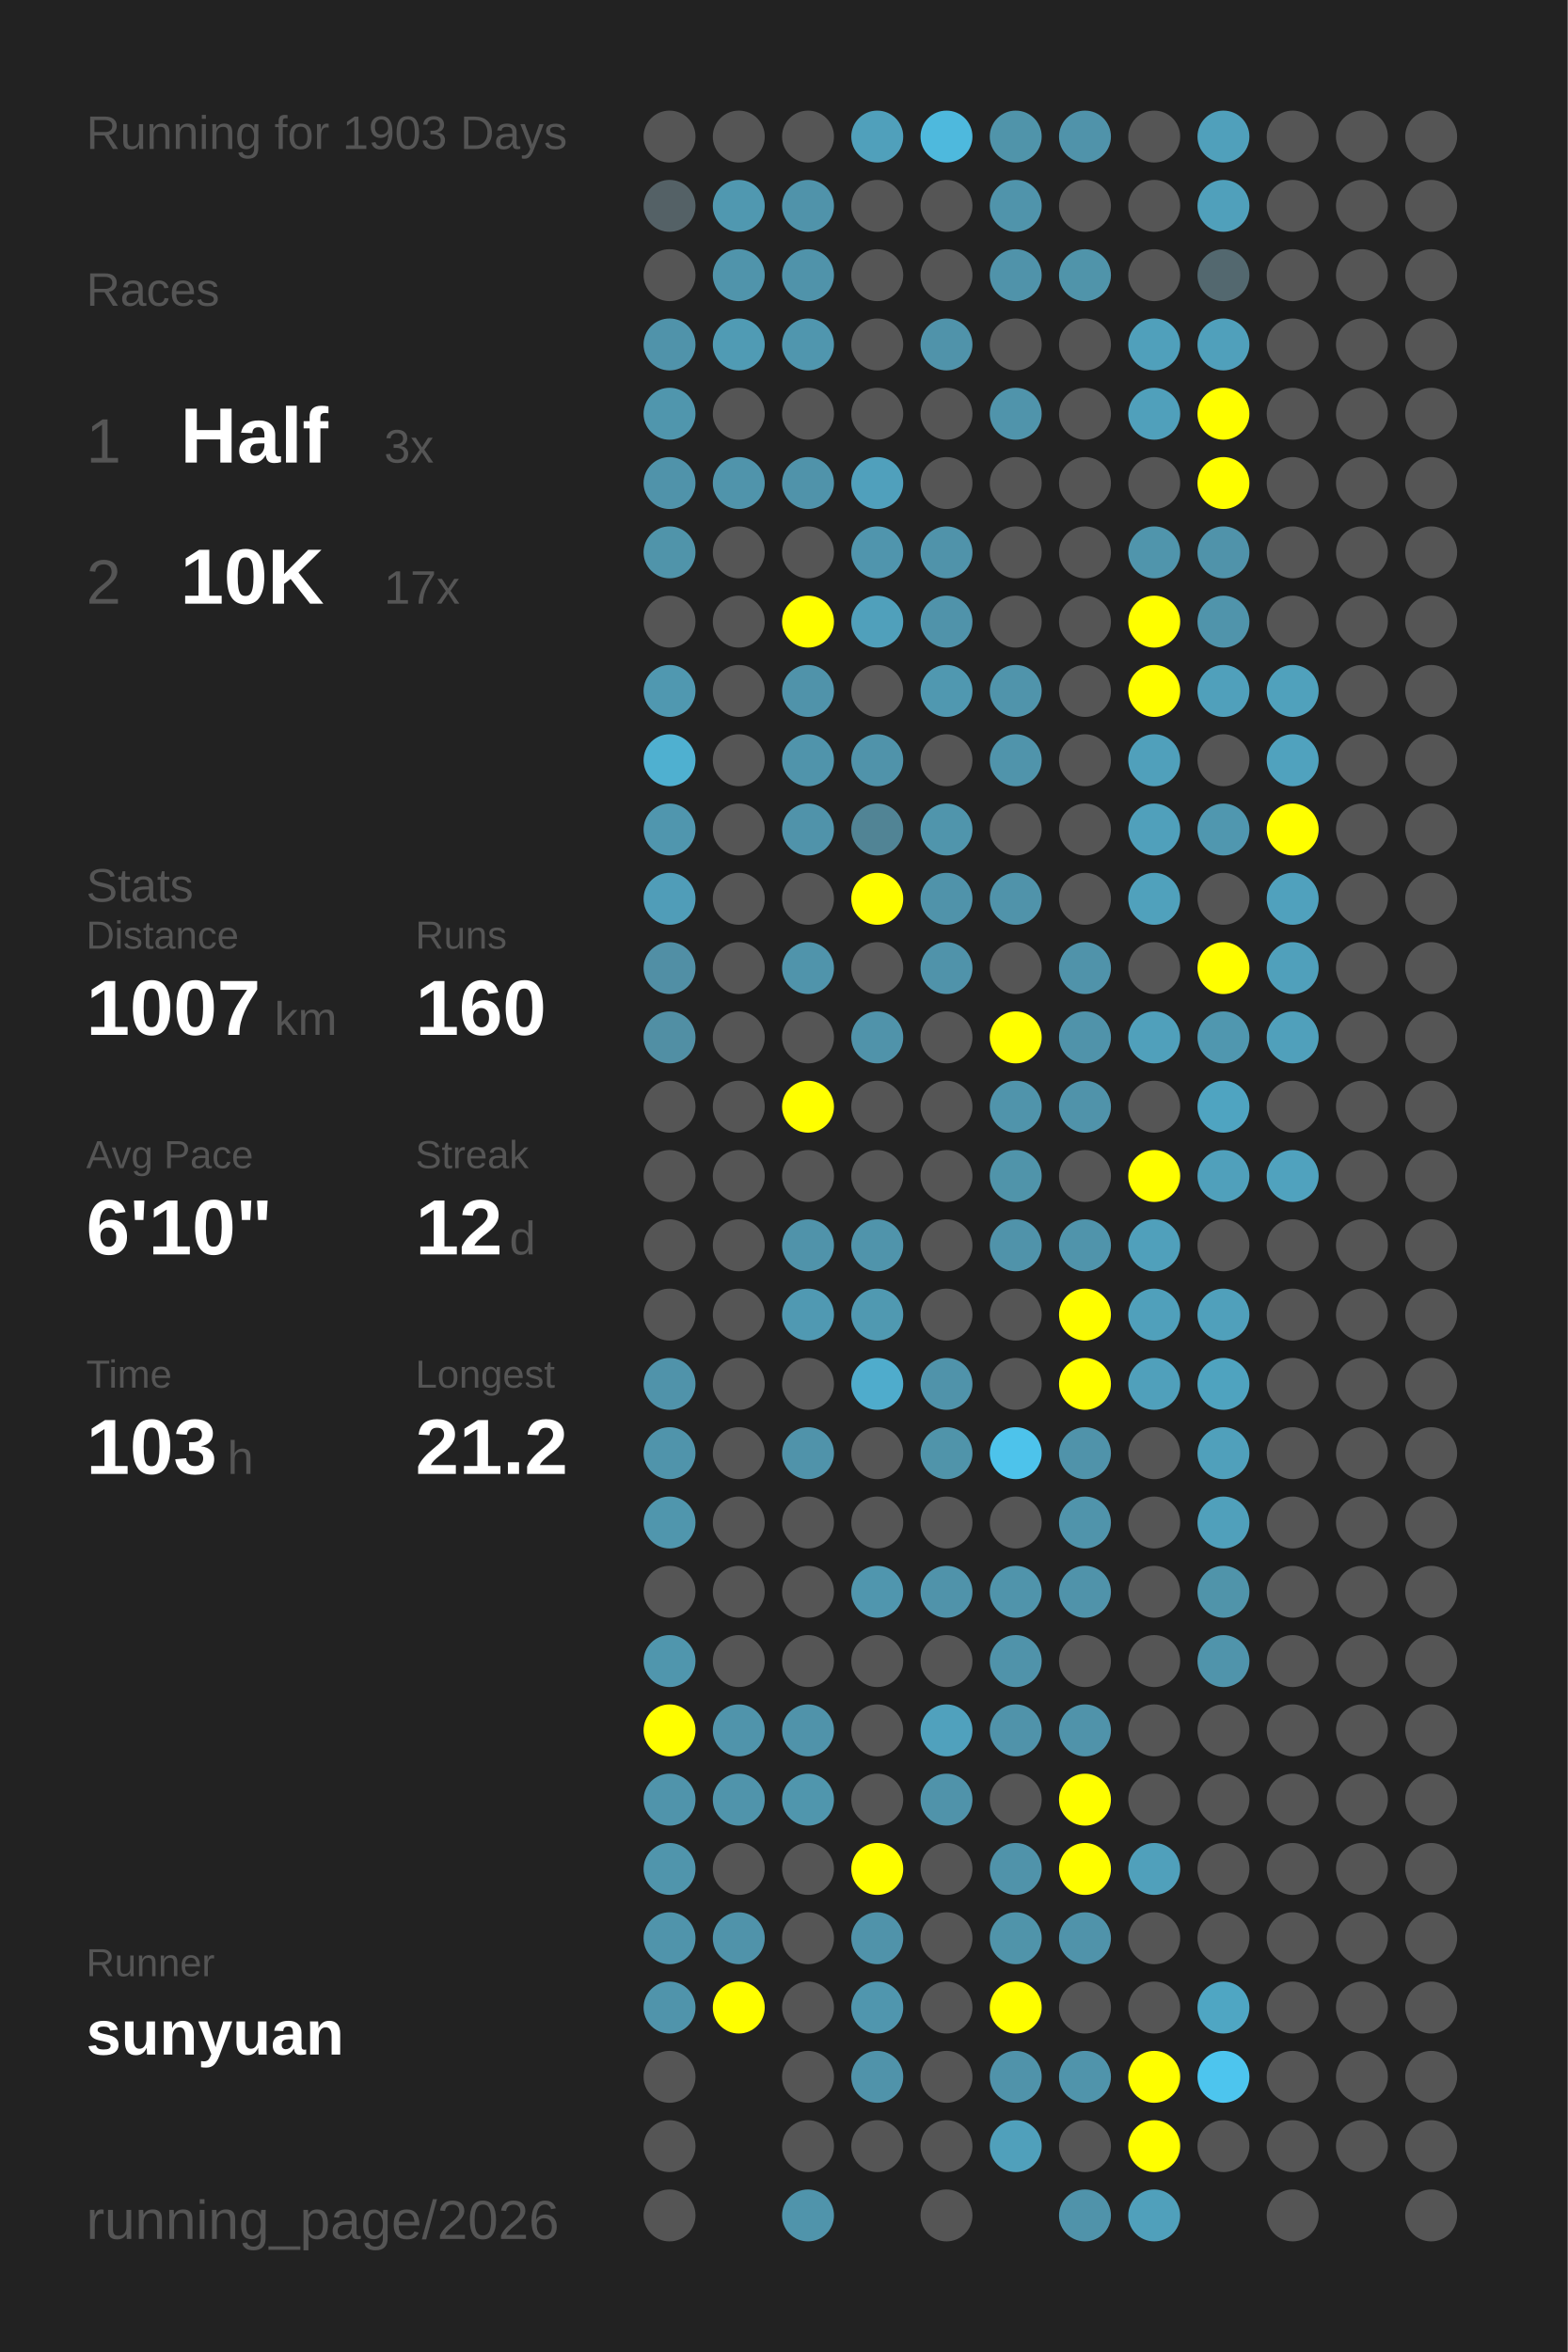
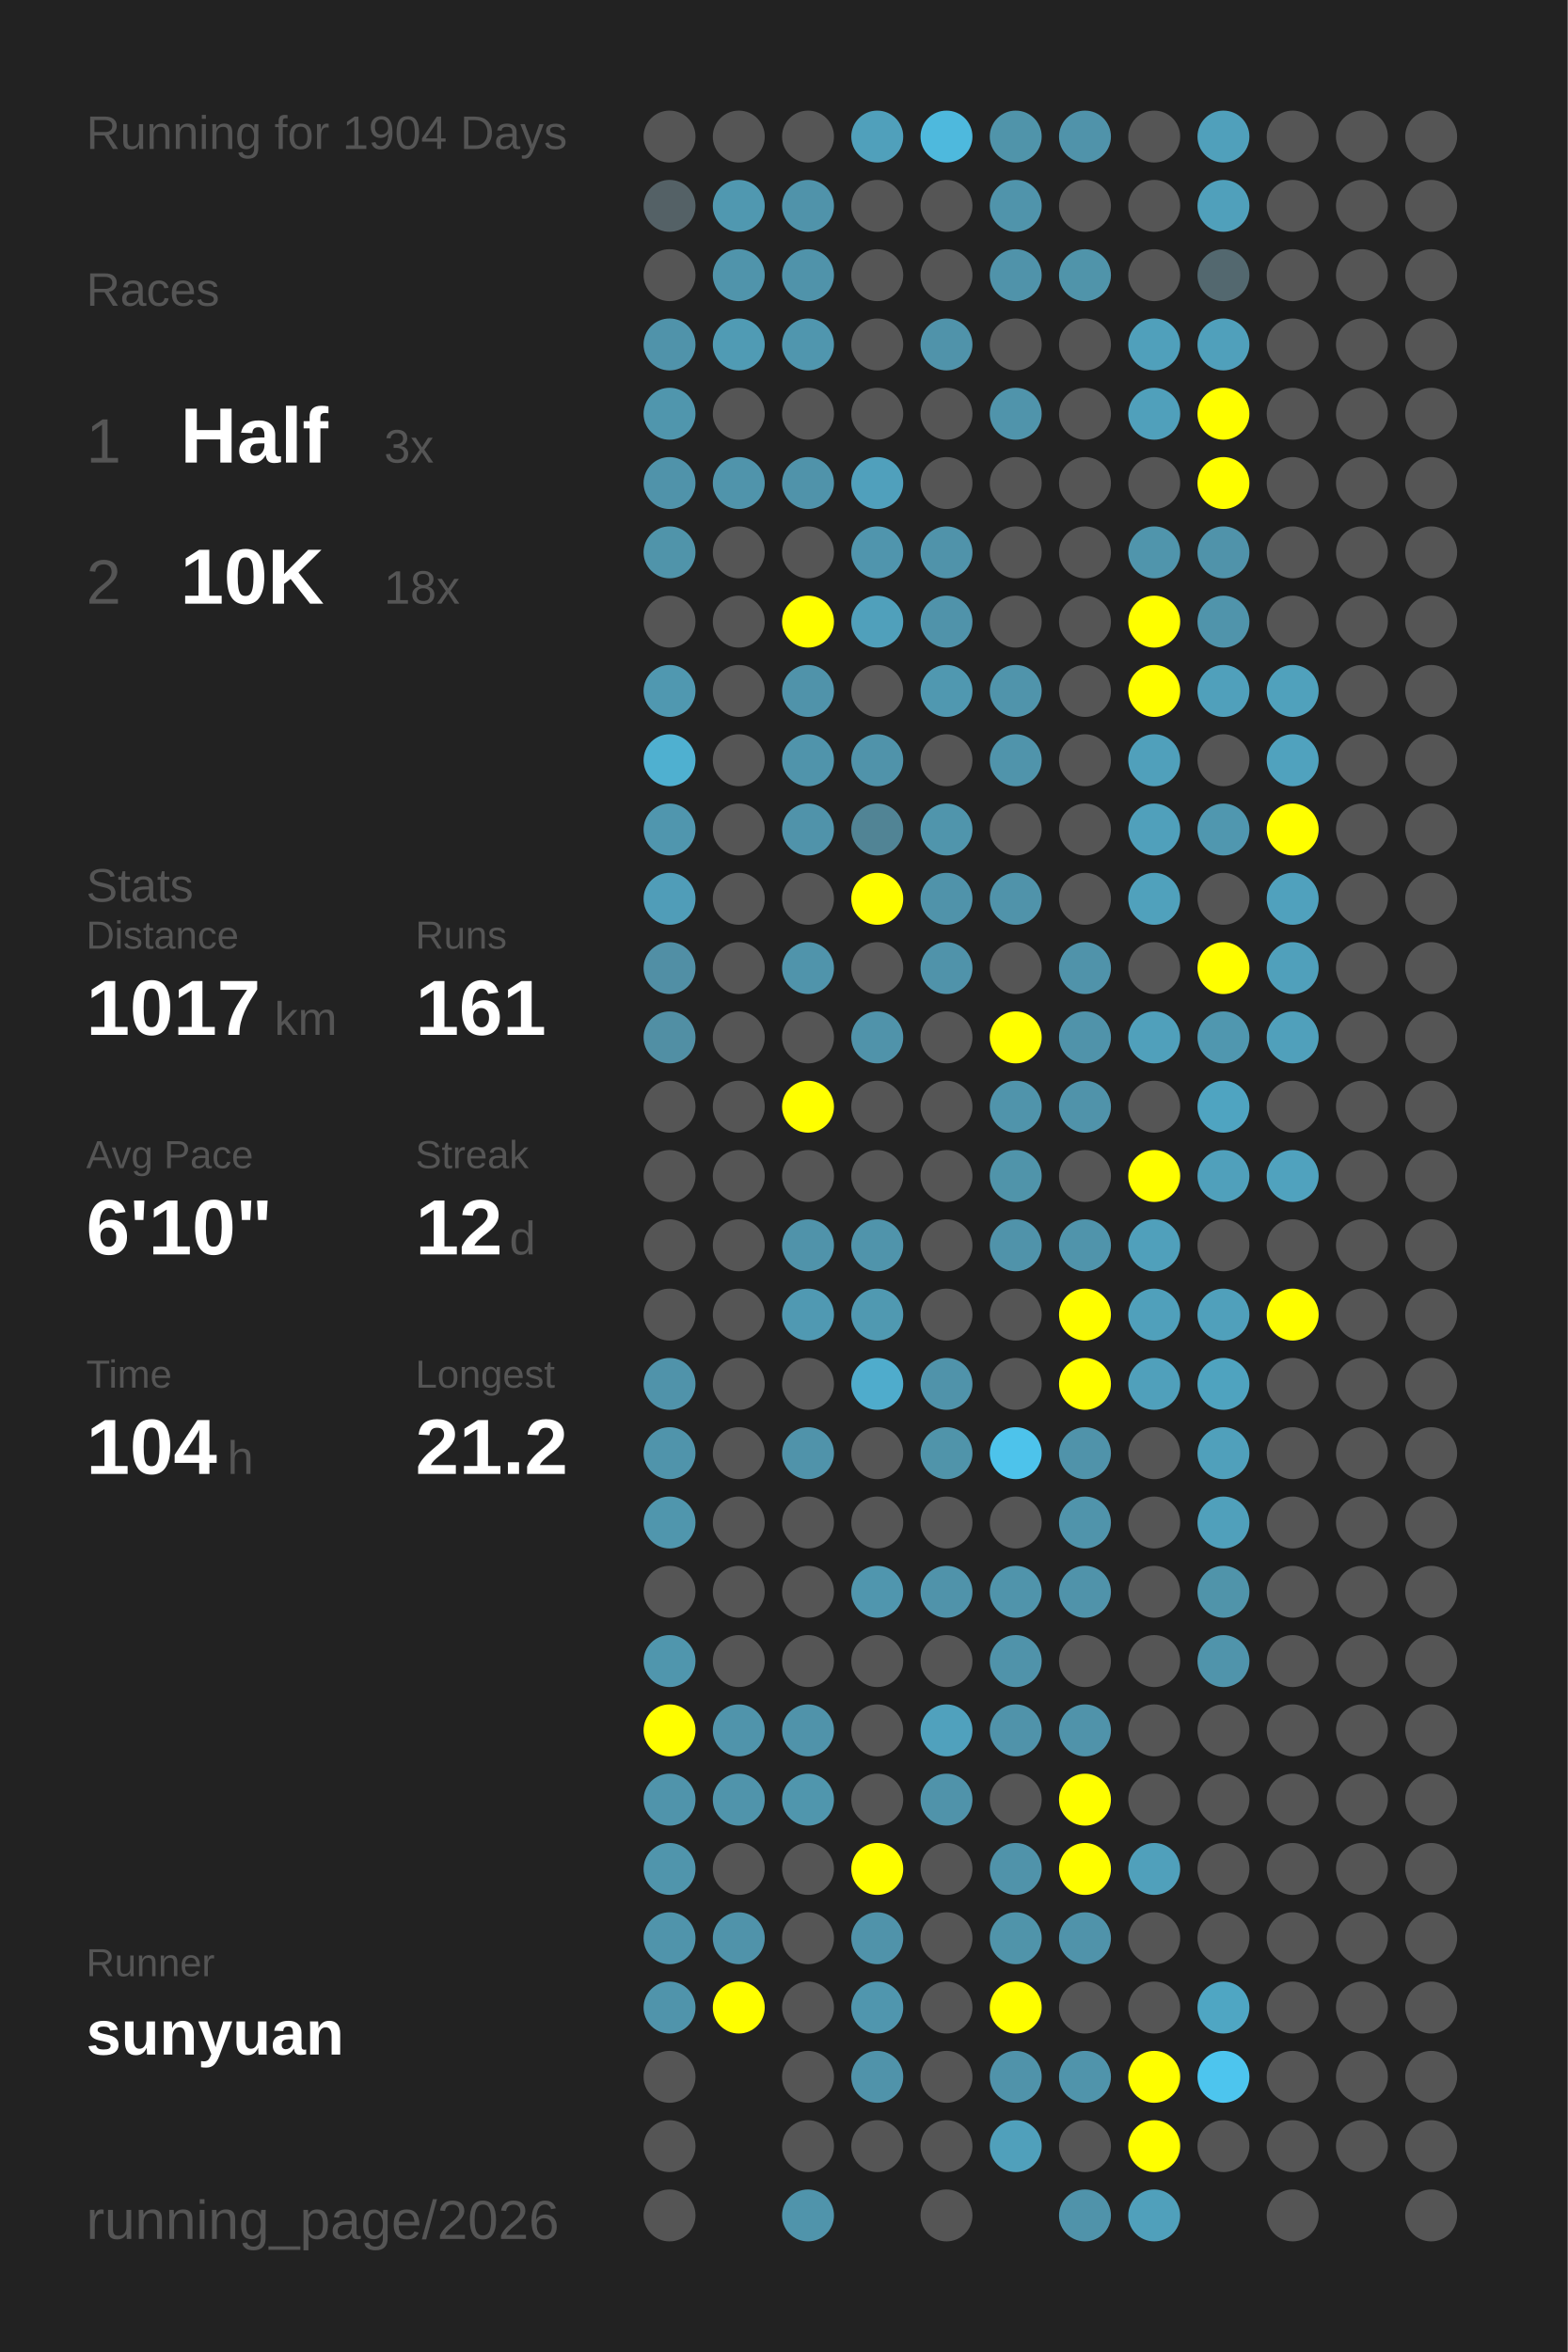
<svg xmlns="http://www.w3.org/2000/svg" baseProfile="full" height="300mm" version="1.1" viewBox="0,0,200,300" width="200mm">
  <defs />
  <rect fill="#222222" height="300" width="200" x="0" y="0" />
-   <text fill="#555555" style="font-size:6px; font-family:Arial;" x="11" y="19">Running for 1903 Days</text>
+   <text fill="#555555" style="font-size:6px; font-family:Arial;" x="11" y="19">Running for 1904 Days</text>
  <text fill="#555555" style="font-size:6px; font-family:Arial;" x="11" y="39">Races</text>
  <text fill="#555555" style="font-size:8px; font-family:Arial;" x="11" y="59">1</text>
  <text fill="#FFFFFF" style="font-size:10px; font-family:Arial; font-weight:bold;" x="23" y="59">Half</text>
  <text fill="#555555" style="font-size:6px; font-family:Arial;" x="49" y="59">3x</text>
  <text fill="#555555" style="font-size:8px; font-family:Arial;" x="11" y="77">2</text>
  <text fill="#FFFFFF" style="font-size:10px; font-family:Arial; font-weight:bold;" x="23" y="77">10K</text>
-   <text fill="#555555" style="font-size:6px; font-family:Arial;" x="49" y="77">17x</text>
+   <text fill="#555555" style="font-size:6px; font-family:Arial;" x="49" y="77">18x</text>
  <text fill="#555555" style="font-size:6px; font-family:Arial;" x="11" y="115">Stats</text>
  <text fill="#555555" style="font-size:5px; font-family:Arial;" x="11" y="121">Distance</text>
-   <text fill="#FFFFFF" style="font-size:10px; font-family:Arial; font-weight:bold;" x="11" y="132">1007</text>
+   <text fill="#FFFFFF" style="font-size:10px; font-family:Arial; font-weight:bold;" x="11" y="132">1017</text>
  <text fill="#555555" style="font-size:6px; font-family:Arial;" x="35" y="132">km</text>
  <text fill="#555555" style="font-size:5px; font-family:Arial;" x="53" y="121">Runs</text>
-   <text fill="#FFFFFF" style="font-size:10px; font-family:Arial; font-weight:bold;" x="53" y="132">160</text>
+   <text fill="#FFFFFF" style="font-size:10px; font-family:Arial; font-weight:bold;" x="53" y="132">161</text>
  <text fill="#555555" style="font-size:5px; font-family:Arial;" x="11" y="149">Avg Pace</text>
  <text fill="#FFFFFF" style="font-size:10px; font-family:Arial; font-weight:bold;" x="11" y="160">6'10"</text>
  <text fill="#555555" style="font-size:5px; font-family:Arial;" x="53" y="149">Streak</text>
  <text fill="#FFFFFF" style="font-size:10px; font-family:Arial; font-weight:bold;" x="53" y="160">12</text>
  <text fill="#555555" style="font-size:6px; font-family:Arial;" x="65" y="160">d</text>
  <text fill="#555555" style="font-size:5px; font-family:Arial;" x="11" y="177">Time</text>
-   <text fill="#FFFFFF" style="font-size:10px; font-family:Arial; font-weight:bold;" x="11" y="188">103</text>
+   <text fill="#FFFFFF" style="font-size:10px; font-family:Arial; font-weight:bold;" x="11" y="188">104</text>
  <text fill="#555555" style="font-size:6px; font-family:Arial;" x="29" y="188">h</text>
  <text fill="#555555" style="font-size:5px; font-family:Arial;" x="53" y="177">Longest</text>
  <text fill="#FFFFFF" style="font-size:10px; font-family:Arial; font-weight:bold;" x="53" y="188">21.2</text>
  <text fill="#555555" style="font-size:5px; font-family:Arial;" x="11" y="252.065">Runner</text>
  <text fill="#FFFFFF" style="font-size:8px; font-family:Arial; font-weight:bold;" x="11" y="262.065">sunyuan</text>
  <text fill="#555555" style="font-size:7px; font-family:Arial;" x="11" y="285.581">running_page/2026</text>
  <circle cx="85.417" cy="17.419" fill="#555555" r="3.312" />
  <circle cx="85.417" cy="26.258" fill="#546166" r="3.312" />
  <circle cx="85.417" cy="35.097" fill="#555555" r="3.312" />
  <circle cx="85.417" cy="43.935" fill="#5093aa" r="3.312" />
  <circle cx="85.417" cy="52.774" fill="#5096ad" r="3.312" />
  <circle cx="85.417" cy="61.613" fill="#5093aa" r="3.312" />
  <circle cx="85.417" cy="70.452" fill="#5094aa" r="3.312" />
  <circle cx="85.417" cy="79.29" fill="#555555" r="3.312" />
  <circle cx="85.417" cy="88.129" fill="#5098b0" r="3.312" />
  <circle cx="85.417" cy="96.968" fill="#4fb0d0" r="3.312" />
  <circle cx="85.417" cy="105.806" fill="#5096ae" r="3.312" />
  <circle cx="85.417" cy="114.645" fill="#509db8" r="3.312" />
  <circle cx="85.417" cy="123.484" fill="#518fa5" r="3.312" />
  <circle cx="85.417" cy="132.323" fill="#518fa4" r="3.312" />
  <circle cx="85.417" cy="141.161" fill="#555555" r="3.312" />
  <circle cx="85.417" cy="150" fill="#555555" r="3.312" />
  <circle cx="85.417" cy="158.839" fill="#555555" r="3.312" />
  <circle cx="85.417" cy="167.677" fill="#555555" r="3.312" />
  <circle cx="85.417" cy="176.516" fill="#5093aa" r="3.312" />
  <circle cx="85.417" cy="185.355" fill="#5094ab" r="3.312" />
  <circle cx="85.417" cy="194.194" fill="#5096ad" r="3.312" />
  <circle cx="85.417" cy="203.032" fill="#555555" r="3.312" />
  <circle cx="85.417" cy="211.871" fill="#5096ad" r="3.312" />
  <circle cx="85.417" cy="220.71" fill="#FFFF00" r="3.312" />
  <circle cx="85.417" cy="229.548" fill="#5094ab" r="3.312" />
  <circle cx="85.417" cy="238.387" fill="#5095ac" r="3.312" />
  <circle cx="85.417" cy="247.226" fill="#5094ab" r="3.312" />
  <circle cx="85.417" cy="256.065" fill="#5094ab" r="3.312" />
  <circle cx="85.417" cy="264.903" fill="#555555" r="3.312" />
  <circle cx="85.417" cy="273.742" fill="#555555" r="3.312" />
  <circle cx="85.417" cy="282.581" fill="#555555" r="3.312" />
  <circle cx="94.25" cy="17.419" fill="#555555" r="3.312" />
  <circle cx="94.25" cy="26.258" fill="#5098b0" r="3.312" />
  <circle cx="94.25" cy="35.097" fill="#5094ab" r="3.312" />
  <circle cx="94.25" cy="43.935" fill="#509bb4" r="3.312" />
  <circle cx="94.25" cy="52.774" fill="#555555" r="3.312" />
  <circle cx="94.25" cy="61.613" fill="#5094ab" r="3.312" />
  <circle cx="94.25" cy="70.452" fill="#555555" r="3.312" />
  <circle cx="94.25" cy="79.29" fill="#555555" r="3.312" />
  <circle cx="94.25" cy="88.129" fill="#555555" r="3.312" />
  <circle cx="94.25" cy="96.968" fill="#555555" r="3.312" />
  <circle cx="94.25" cy="105.806" fill="#555555" r="3.312" />
  <circle cx="94.25" cy="114.645" fill="#555555" r="3.312" />
  <circle cx="94.25" cy="123.484" fill="#555555" r="3.312" />
  <circle cx="94.25" cy="132.323" fill="#555555" r="3.312" />
  <circle cx="94.25" cy="141.161" fill="#555555" r="3.312" />
  <circle cx="94.25" cy="150" fill="#555555" r="3.312" />
  <circle cx="94.25" cy="158.839" fill="#555555" r="3.312" />
  <circle cx="94.25" cy="167.677" fill="#555555" r="3.312" />
  <circle cx="94.25" cy="176.516" fill="#555555" r="3.312" />
  <circle cx="94.25" cy="185.355" fill="#555555" r="3.312" />
  <circle cx="94.25" cy="194.194" fill="#555555" r="3.312" />
  <circle cx="94.25" cy="203.032" fill="#555555" r="3.312" />
  <circle cx="94.25" cy="211.871" fill="#555555" r="3.312" />
  <circle cx="94.25" cy="220.71" fill="#5094ab" r="3.312" />
  <circle cx="94.25" cy="229.548" fill="#5094ab" r="3.312" />
  <circle cx="94.25" cy="238.387" fill="#555555" r="3.312" />
  <circle cx="94.25" cy="247.226" fill="#5093aa" r="3.312" />
  <circle cx="94.25" cy="256.065" fill="#FFFF00" r="3.312" />
  <circle cx="103.083" cy="17.419" fill="#555555" r="3.312" />
  <circle cx="103.083" cy="26.258" fill="#5093aa" r="3.312" />
  <circle cx="103.083" cy="35.097" fill="#5093aa" r="3.312" />
  <circle cx="103.083" cy="43.935" fill="#5096ae" r="3.312" />
  <circle cx="103.083" cy="52.774" fill="#555555" r="3.312" />
  <circle cx="103.083" cy="61.613" fill="#5093aa" r="3.312" />
  <circle cx="103.083" cy="70.452" fill="#555555" r="3.312" />
  <circle cx="103.083" cy="79.29" fill="#FFFF00" r="3.312" />
  <circle cx="103.083" cy="88.129" fill="#5093aa" r="3.312" />
  <circle cx="103.083" cy="96.968" fill="#5094ab" r="3.312" />
  <circle cx="103.083" cy="105.806" fill="#5093aa" r="3.312" />
  <circle cx="103.083" cy="114.645" fill="#555555" r="3.312" />
  <circle cx="103.083" cy="123.484" fill="#5094ab" r="3.312" />
  <circle cx="103.083" cy="132.323" fill="#555555" r="3.312" />
  <circle cx="103.083" cy="141.161" fill="#FFFF00" r="3.312" />
  <circle cx="103.083" cy="150" fill="#555555" r="3.312" />
  <circle cx="103.083" cy="158.839" fill="#5093aa" r="3.312" />
  <circle cx="103.083" cy="167.677" fill="#5099b2" r="3.312" />
  <circle cx="103.083" cy="176.516" fill="#555555" r="3.312" />
  <circle cx="103.083" cy="185.355" fill="#5093aa" r="3.312" />
  <circle cx="103.083" cy="194.194" fill="#555555" r="3.312" />
  <circle cx="103.083" cy="203.032" fill="#555555" r="3.312" />
  <circle cx="103.083" cy="211.871" fill="#555555" r="3.312" />
  <circle cx="103.083" cy="220.71" fill="#5093aa" r="3.312" />
  <circle cx="103.083" cy="229.548" fill="#5096ad" r="3.312" />
  <circle cx="103.083" cy="238.387" fill="#555555" r="3.312" />
  <circle cx="103.083" cy="247.226" fill="#555555" r="3.312" />
  <circle cx="103.083" cy="256.065" fill="#555555" r="3.312" />
  <circle cx="103.083" cy="264.903" fill="#555555" r="3.312" />
  <circle cx="103.083" cy="273.742" fill="#555555" r="3.312" />
  <circle cx="103.083" cy="282.581" fill="#5094ab" r="3.312" />
  <circle cx="111.917" cy="17.419" fill="#50a0bb" r="3.312" />
  <circle cx="111.917" cy="26.258" fill="#555555" r="3.312" />
  <circle cx="111.917" cy="35.097" fill="#555555" r="3.312" />
  <circle cx="111.917" cy="43.935" fill="#555555" r="3.312" />
  <circle cx="111.917" cy="52.774" fill="#555555" r="3.312" />
  <circle cx="111.917" cy="61.613" fill="#50a0bc" r="3.312" />
  <circle cx="111.917" cy="70.452" fill="#5095ad" r="3.312" />
  <circle cx="111.917" cy="79.29" fill="#50a0bb" r="3.312" />
  <circle cx="111.917" cy="88.129" fill="#555555" r="3.312" />
  <circle cx="111.917" cy="96.968" fill="#5093aa" r="3.312" />
  <circle cx="111.917" cy="105.806" fill="#518495" r="3.312" />
  <circle cx="111.917" cy="114.645" fill="#FFFF00" r="3.312" />
  <circle cx="111.917" cy="123.484" fill="#555555" r="3.312" />
  <circle cx="111.917" cy="132.323" fill="#5093aa" r="3.312" />
  <circle cx="111.917" cy="141.161" fill="#555555" r="3.312" />
  <circle cx="111.917" cy="150" fill="#555555" r="3.312" />
  <circle cx="111.917" cy="158.839" fill="#5094ab" r="3.312" />
  <circle cx="111.917" cy="167.677" fill="#5099b1" r="3.312" />
  <circle cx="111.917" cy="176.516" fill="#4faccc" r="3.312" />
  <circle cx="111.917" cy="185.355" fill="#555555" r="3.312" />
  <circle cx="111.917" cy="194.194" fill="#555555" r="3.312" />
  <circle cx="111.917" cy="203.032" fill="#5096ae" r="3.312" />
  <circle cx="111.917" cy="211.871" fill="#555555" r="3.312" />
  <circle cx="111.917" cy="220.71" fill="#555555" r="3.312" />
  <circle cx="111.917" cy="229.548" fill="#555555" r="3.312" />
  <circle cx="111.917" cy="238.387" fill="#FFFF00" r="3.312" />
  <circle cx="111.917" cy="247.226" fill="#5093aa" r="3.312" />
  <circle cx="111.917" cy="256.065" fill="#5096ae" r="3.312" />
  <circle cx="111.917" cy="264.903" fill="#5093aa" r="3.312" />
  <circle cx="111.917" cy="273.742" fill="#555555" r="3.312" />
  <circle cx="120.75" cy="17.419" fill="#4eb9dd" r="3.312" />
  <circle cx="120.75" cy="26.258" fill="#555555" r="3.312" />
  <circle cx="120.75" cy="35.097" fill="#555555" r="3.312" />
  <circle cx="120.75" cy="43.935" fill="#5093aa" r="3.312" />
  <circle cx="120.75" cy="52.774" fill="#555555" r="3.312" />
  <circle cx="120.75" cy="61.613" fill="#555555" r="3.312" />
  <circle cx="120.75" cy="70.452" fill="#5093aa" r="3.312" />
  <circle cx="120.75" cy="79.29" fill="#5093aa" r="3.312" />
  <circle cx="120.75" cy="88.129" fill="#5098b0" r="3.312" />
  <circle cx="120.75" cy="96.968" fill="#555555" r="3.312" />
  <circle cx="120.75" cy="105.806" fill="#5095ac" r="3.312" />
  <circle cx="120.75" cy="114.645" fill="#5093aa" r="3.312" />
  <circle cx="120.75" cy="123.484" fill="#5093aa" r="3.312" />
  <circle cx="120.75" cy="132.323" fill="#555555" r="3.312" />
  <circle cx="120.75" cy="141.161" fill="#555555" r="3.312" />
  <circle cx="120.75" cy="150" fill="#555555" r="3.312" />
  <circle cx="120.75" cy="158.839" fill="#555555" r="3.312" />
  <circle cx="120.75" cy="167.677" fill="#555555" r="3.312" />
  <circle cx="120.75" cy="176.516" fill="#5093aa" r="3.312" />
  <circle cx="120.75" cy="185.355" fill="#5094aa" r="3.312" />
  <circle cx="120.75" cy="194.194" fill="#555555" r="3.312" />
  <circle cx="120.75" cy="203.032" fill="#5093aa" r="3.312" />
  <circle cx="120.75" cy="211.871" fill="#555555" r="3.312" />
  <circle cx="120.75" cy="220.71" fill="#50a1bd" r="3.312" />
  <circle cx="120.75" cy="229.548" fill="#5093aa" r="3.312" />
  <circle cx="120.75" cy="238.387" fill="#555555" r="3.312" />
  <circle cx="120.75" cy="247.226" fill="#555555" r="3.312" />
  <circle cx="120.75" cy="256.065" fill="#555555" r="3.312" />
  <circle cx="120.75" cy="264.903" fill="#555555" r="3.312" />
  <circle cx="120.75" cy="273.742" fill="#555555" r="3.312" />
  <circle cx="120.75" cy="282.581" fill="#555555" r="3.312" />
  <circle cx="129.583" cy="17.419" fill="#5094aa" r="3.312" />
  <circle cx="129.583" cy="26.258" fill="#5094ab" r="3.312" />
  <circle cx="129.583" cy="35.097" fill="#5093aa" r="3.312" />
  <circle cx="129.583" cy="43.935" fill="#555555" r="3.312" />
  <circle cx="129.583" cy="52.774" fill="#5094ab" r="3.312" />
  <circle cx="129.583" cy="61.613" fill="#555555" r="3.312" />
  <circle cx="129.583" cy="70.452" fill="#555555" r="3.312" />
  <circle cx="129.583" cy="79.29" fill="#555555" r="3.312" />
  <circle cx="129.583" cy="88.129" fill="#5094ab" r="3.312" />
  <circle cx="129.583" cy="96.968" fill="#5094ab" r="3.312" />
  <circle cx="129.583" cy="105.806" fill="#555555" r="3.312" />
  <circle cx="129.583" cy="114.645" fill="#5093aa" r="3.312" />
  <circle cx="129.583" cy="123.484" fill="#555555" r="3.312" />
  <circle cx="129.583" cy="132.323" fill="#FFFF00" r="3.312" />
  <circle cx="129.583" cy="141.161" fill="#5094ab" r="3.312" />
  <circle cx="129.583" cy="150" fill="#5094aa" r="3.312" />
  <circle cx="129.583" cy="158.839" fill="#5093aa" r="3.312" />
  <circle cx="129.583" cy="167.677" fill="#555555" r="3.312" />
  <circle cx="129.583" cy="176.516" fill="#555555" r="3.312" />
  <circle cx="129.583" cy="185.355" fill="#4dc3eb" r="3.312" />
  <circle cx="129.583" cy="194.194" fill="#555555" r="3.312" />
  <circle cx="129.583" cy="203.032" fill="#5094ab" r="3.312" />
  <circle cx="129.583" cy="211.871" fill="#5093aa" r="3.312" />
  <circle cx="129.583" cy="220.71" fill="#5093aa" r="3.312" />
  <circle cx="129.583" cy="229.548" fill="#555555" r="3.312" />
  <circle cx="129.583" cy="238.387" fill="#5093aa" r="3.312" />
  <circle cx="129.583" cy="247.226" fill="#5094aa" r="3.312" />
  <circle cx="129.583" cy="256.065" fill="#FFFF00" r="3.312" />
  <circle cx="129.583" cy="264.903" fill="#5093aa" r="3.312" />
  <circle cx="129.583" cy="273.742" fill="#50a0bb" r="3.312" />
  <circle cx="138.417" cy="17.419" fill="#5093aa" r="3.312" />
  <circle cx="138.417" cy="26.258" fill="#555555" r="3.312" />
  <circle cx="138.417" cy="35.097" fill="#5094aa" r="3.312" />
  <circle cx="138.417" cy="43.935" fill="#555555" r="3.312" />
  <circle cx="138.417" cy="52.774" fill="#555555" r="3.312" />
  <circle cx="138.417" cy="61.613" fill="#555555" r="3.312" />
  <circle cx="138.417" cy="70.452" fill="#555555" r="3.312" />
  <circle cx="138.417" cy="79.29" fill="#555555" r="3.312" />
  <circle cx="138.417" cy="88.129" fill="#555555" r="3.312" />
  <circle cx="138.417" cy="96.968" fill="#555555" r="3.312" />
  <circle cx="138.417" cy="105.806" fill="#555555" r="3.312" />
  <circle cx="138.417" cy="114.645" fill="#555555" r="3.312" />
  <circle cx="138.417" cy="123.484" fill="#5093aa" r="3.312" />
  <circle cx="138.417" cy="132.323" fill="#5093aa" r="3.312" />
  <circle cx="138.417" cy="141.161" fill="#5093aa" r="3.312" />
  <circle cx="138.417" cy="150" fill="#555555" r="3.312" />
  <circle cx="138.417" cy="158.839" fill="#5094ab" r="3.312" />
  <circle cx="138.417" cy="167.677" fill="#FFFF00" r="3.312" />
  <circle cx="138.417" cy="176.516" fill="#FFFF00" r="3.312" />
  <circle cx="138.417" cy="185.355" fill="#5093aa" r="3.312" />
  <circle cx="138.417" cy="194.194" fill="#5094ab" r="3.312" />
  <circle cx="138.417" cy="203.032" fill="#5093aa" r="3.312" />
  <circle cx="138.417" cy="211.871" fill="#555555" r="3.312" />
  <circle cx="138.417" cy="220.71" fill="#5093aa" r="3.312" />
  <circle cx="138.417" cy="229.548" fill="#FFFF00" r="3.312" />
  <circle cx="138.417" cy="238.387" fill="#FFFF00" r="3.312" />
  <circle cx="138.417" cy="247.226" fill="#5093aa" r="3.312" />
  <circle cx="138.417" cy="256.065" fill="#555555" r="3.312" />
  <circle cx="138.417" cy="264.903" fill="#5094ab" r="3.312" />
  <circle cx="138.417" cy="273.742" fill="#555555" r="3.312" />
  <circle cx="138.417" cy="282.581" fill="#5093aa" r="3.312" />
  <circle cx="147.25" cy="17.419" fill="#555555" r="3.312" />
  <circle cx="147.25" cy="26.258" fill="#555555" r="3.312" />
  <circle cx="147.25" cy="35.097" fill="#555555" r="3.312" />
  <circle cx="147.25" cy="43.935" fill="#50a0bb" r="3.312" />
  <circle cx="147.25" cy="52.774" fill="#50a0bb" r="3.312" />
  <circle cx="147.25" cy="61.613" fill="#555555" r="3.312" />
  <circle cx="147.25" cy="70.452" fill="#5095ac" r="3.312" />
  <circle cx="147.25" cy="79.29" fill="#FFFF00" r="3.312" />
  <circle cx="147.25" cy="88.129" fill="#FFFF00" r="3.312" />
  <circle cx="147.25" cy="96.968" fill="#50a0bb" r="3.312" />
  <circle cx="147.25" cy="105.806" fill="#50a0bb" r="3.312" />
  <circle cx="147.25" cy="114.645" fill="#50a1bc" r="3.312" />
  <circle cx="147.25" cy="123.484" fill="#555555" r="3.312" />
  <circle cx="147.25" cy="132.323" fill="#50a0bb" r="3.312" />
  <circle cx="147.25" cy="141.161" fill="#555555" r="3.312" />
  <circle cx="147.25" cy="150" fill="#FFFF00" r="3.312" />
  <circle cx="147.25" cy="158.839" fill="#50a0bb" r="3.312" />
  <circle cx="147.25" cy="167.677" fill="#50a0bb" r="3.312" />
  <circle cx="147.25" cy="176.516" fill="#50a0bb" r="3.312" />
  <circle cx="147.25" cy="185.355" fill="#555555" r="3.312" />
  <circle cx="147.25" cy="194.194" fill="#555555" r="3.312" />
  <circle cx="147.25" cy="203.032" fill="#555555" r="3.312" />
  <circle cx="147.25" cy="211.871" fill="#555555" r="3.312" />
  <circle cx="147.25" cy="220.71" fill="#555555" r="3.312" />
  <circle cx="147.25" cy="229.548" fill="#555555" r="3.312" />
  <circle cx="147.25" cy="238.387" fill="#50a0bb" r="3.312" />
  <circle cx="147.25" cy="247.226" fill="#555555" r="3.312" />
  <circle cx="147.25" cy="256.065" fill="#555555" r="3.312" />
  <circle cx="147.25" cy="264.903" fill="#FFFF00" r="3.312" />
  <circle cx="147.25" cy="273.742" fill="#FFFF00" r="3.312" />
  <circle cx="147.25" cy="282.581" fill="#50a0bb" r="3.312" />
  <circle cx="156.083" cy="17.419" fill="#50a0bb" r="3.312" />
  <circle cx="156.083" cy="26.258" fill="#50a0bb" r="3.312" />
  <circle cx="156.083" cy="35.097" fill="#53686f" r="3.312" />
  <circle cx="156.083" cy="43.935" fill="#50a0bb" r="3.312" />
  <circle cx="156.083" cy="52.774" fill="#FFFF00" r="3.312" />
  <circle cx="156.083" cy="61.613" fill="#FFFF00" r="3.312" />
  <circle cx="156.083" cy="70.452" fill="#5093aa" r="3.312" />
  <circle cx="156.083" cy="79.29" fill="#5094ab" r="3.312" />
  <circle cx="156.083" cy="88.129" fill="#50a0bb" r="3.312" />
  <circle cx="156.083" cy="96.968" fill="#555555" r="3.312" />
  <circle cx="156.083" cy="105.806" fill="#5097af" r="3.312" />
  <circle cx="156.083" cy="114.645" fill="#555555" r="3.312" />
  <circle cx="156.083" cy="123.484" fill="#FFFF00" r="3.312" />
  <circle cx="156.083" cy="132.323" fill="#5097af" r="3.312" />
  <circle cx="156.083" cy="141.161" fill="#4fa4c1" r="3.312" />
  <circle cx="156.083" cy="150" fill="#50a0bb" r="3.312" />
  <circle cx="156.083" cy="158.839" fill="#555555" r="3.312" />
  <circle cx="156.083" cy="167.677" fill="#50a0bb" r="3.312" />
  <circle cx="156.083" cy="176.516" fill="#4fa3bf" r="3.312" />
  <circle cx="156.083" cy="185.355" fill="#50a0bb" r="3.312" />
  <circle cx="156.083" cy="194.194" fill="#50a0bb" r="3.312" />
  <circle cx="156.083" cy="203.032" fill="#5094aa" r="3.312" />
  <circle cx="156.083" cy="211.871" fill="#5094ab" r="3.312" />
  <circle cx="156.083" cy="220.71" fill="#555555" r="3.312" />
  <circle cx="156.083" cy="229.548" fill="#555555" r="3.312" />
  <circle cx="156.083" cy="238.387" fill="#555555" r="3.312" />
  <circle cx="156.083" cy="247.226" fill="#555555" r="3.312" />
  <circle cx="156.083" cy="256.065" fill="#4fa6c3" r="3.312" />
  <circle cx="156.083" cy="264.903" fill="#4dc5ee" r="3.312" />
  <circle cx="156.083" cy="273.742" fill="#555555" r="3.312" />
  <circle cx="164.917" cy="17.419" fill="#555555" r="3.312" />
  <circle cx="164.917" cy="26.258" fill="#555555" r="3.312" />
  <circle cx="164.917" cy="35.097" fill="#555555" r="3.312" />
  <circle cx="164.917" cy="43.935" fill="#555555" r="3.312" />
  <circle cx="164.917" cy="52.774" fill="#555555" r="3.312" />
  <circle cx="164.917" cy="61.613" fill="#555555" r="3.312" />
  <circle cx="164.917" cy="70.452" fill="#555555" r="3.312" />
  <circle cx="164.917" cy="79.29" fill="#555555" r="3.312" />
  <circle cx="164.917" cy="88.129" fill="#50a1bc" r="3.312" />
  <circle cx="164.917" cy="96.968" fill="#50a2be" r="3.312" />
  <circle cx="164.917" cy="105.806" fill="#FFFF00" r="3.312" />
  <circle cx="164.917" cy="114.645" fill="#50a1bd" r="3.312" />
  <circle cx="164.917" cy="123.484" fill="#50a0bb" r="3.312" />
  <circle cx="164.917" cy="132.323" fill="#50a0bb" r="3.312" />
  <circle cx="164.917" cy="141.161" fill="#555555" r="3.312" />
  <circle cx="164.917" cy="150" fill="#50a2be" r="3.312" />
  <circle cx="164.917" cy="158.839" fill="#555555" r="3.312" />
-   <circle cx="164.917" cy="167.677" fill="#555555" r="3.312" />
+   <circle cx="164.917" cy="167.677" fill="#FFFF00" r="3.312" />
  <circle cx="164.917" cy="176.516" fill="#555555" r="3.312" />
  <circle cx="164.917" cy="185.355" fill="#555555" r="3.312" />
  <circle cx="164.917" cy="194.194" fill="#555555" r="3.312" />
  <circle cx="164.917" cy="203.032" fill="#555555" r="3.312" />
  <circle cx="164.917" cy="211.871" fill="#555555" r="3.312" />
  <circle cx="164.917" cy="220.71" fill="#555555" r="3.312" />
  <circle cx="164.917" cy="229.548" fill="#555555" r="3.312" />
  <circle cx="164.917" cy="238.387" fill="#555555" r="3.312" />
  <circle cx="164.917" cy="247.226" fill="#555555" r="3.312" />
  <circle cx="164.917" cy="256.065" fill="#555555" r="3.312" />
  <circle cx="164.917" cy="264.903" fill="#555555" r="3.312" />
  <circle cx="164.917" cy="273.742" fill="#555555" r="3.312" />
  <circle cx="164.917" cy="282.581" fill="#555555" r="3.312" />
  <circle cx="173.75" cy="17.419" fill="#555555" r="3.312" />
  <circle cx="173.75" cy="26.258" fill="#555555" r="3.312" />
  <circle cx="173.75" cy="35.097" fill="#555555" r="3.312" />
  <circle cx="173.75" cy="43.935" fill="#555555" r="3.312" />
  <circle cx="173.75" cy="52.774" fill="#555555" r="3.312" />
  <circle cx="173.75" cy="61.613" fill="#555555" r="3.312" />
  <circle cx="173.75" cy="70.452" fill="#555555" r="3.312" />
  <circle cx="173.75" cy="79.29" fill="#555555" r="3.312" />
  <circle cx="173.75" cy="88.129" fill="#555555" r="3.312" />
  <circle cx="173.75" cy="96.968" fill="#555555" r="3.312" />
  <circle cx="173.75" cy="105.806" fill="#555555" r="3.312" />
  <circle cx="173.75" cy="114.645" fill="#555555" r="3.312" />
  <circle cx="173.75" cy="123.484" fill="#555555" r="3.312" />
  <circle cx="173.75" cy="132.323" fill="#555555" r="3.312" />
  <circle cx="173.75" cy="141.161" fill="#555555" r="3.312" />
  <circle cx="173.75" cy="150" fill="#555555" r="3.312" />
  <circle cx="173.75" cy="158.839" fill="#555555" r="3.312" />
  <circle cx="173.75" cy="167.677" fill="#555555" r="3.312" />
  <circle cx="173.75" cy="176.516" fill="#555555" r="3.312" />
  <circle cx="173.75" cy="185.355" fill="#555555" r="3.312" />
  <circle cx="173.75" cy="194.194" fill="#555555" r="3.312" />
  <circle cx="173.75" cy="203.032" fill="#555555" r="3.312" />
  <circle cx="173.75" cy="211.871" fill="#555555" r="3.312" />
  <circle cx="173.75" cy="220.71" fill="#555555" r="3.312" />
  <circle cx="173.75" cy="229.548" fill="#555555" r="3.312" />
  <circle cx="173.75" cy="238.387" fill="#555555" r="3.312" />
  <circle cx="173.75" cy="247.226" fill="#555555" r="3.312" />
  <circle cx="173.75" cy="256.065" fill="#555555" r="3.312" />
  <circle cx="173.75" cy="264.903" fill="#555555" r="3.312" />
  <circle cx="173.75" cy="273.742" fill="#555555" r="3.312" />
  <circle cx="182.583" cy="17.419" fill="#555555" r="3.312" />
  <circle cx="182.583" cy="26.258" fill="#555555" r="3.312" />
  <circle cx="182.583" cy="35.097" fill="#555555" r="3.312" />
  <circle cx="182.583" cy="43.935" fill="#555555" r="3.312" />
  <circle cx="182.583" cy="52.774" fill="#555555" r="3.312" />
  <circle cx="182.583" cy="61.613" fill="#555555" r="3.312" />
  <circle cx="182.583" cy="70.452" fill="#555555" r="3.312" />
  <circle cx="182.583" cy="79.29" fill="#555555" r="3.312" />
  <circle cx="182.583" cy="88.129" fill="#555555" r="3.312" />
  <circle cx="182.583" cy="96.968" fill="#555555" r="3.312" />
  <circle cx="182.583" cy="105.806" fill="#555555" r="3.312" />
  <circle cx="182.583" cy="114.645" fill="#555555" r="3.312" />
  <circle cx="182.583" cy="123.484" fill="#555555" r="3.312" />
  <circle cx="182.583" cy="132.323" fill="#555555" r="3.312" />
  <circle cx="182.583" cy="141.161" fill="#555555" r="3.312" />
  <circle cx="182.583" cy="150" fill="#555555" r="3.312" />
  <circle cx="182.583" cy="158.839" fill="#555555" r="3.312" />
  <circle cx="182.583" cy="167.677" fill="#555555" r="3.312" />
  <circle cx="182.583" cy="176.516" fill="#555555" r="3.312" />
  <circle cx="182.583" cy="185.355" fill="#555555" r="3.312" />
  <circle cx="182.583" cy="194.194" fill="#555555" r="3.312" />
  <circle cx="182.583" cy="203.032" fill="#555555" r="3.312" />
  <circle cx="182.583" cy="211.871" fill="#555555" r="3.312" />
  <circle cx="182.583" cy="220.71" fill="#555555" r="3.312" />
  <circle cx="182.583" cy="229.548" fill="#555555" r="3.312" />
  <circle cx="182.583" cy="238.387" fill="#555555" r="3.312" />
  <circle cx="182.583" cy="247.226" fill="#555555" r="3.312" />
  <circle cx="182.583" cy="256.065" fill="#555555" r="3.312" />
  <circle cx="182.583" cy="264.903" fill="#555555" r="3.312" />
  <circle cx="182.583" cy="273.742" fill="#555555" r="3.312" />
  <circle cx="182.583" cy="282.581" fill="#555555" r="3.312" />
</svg>
